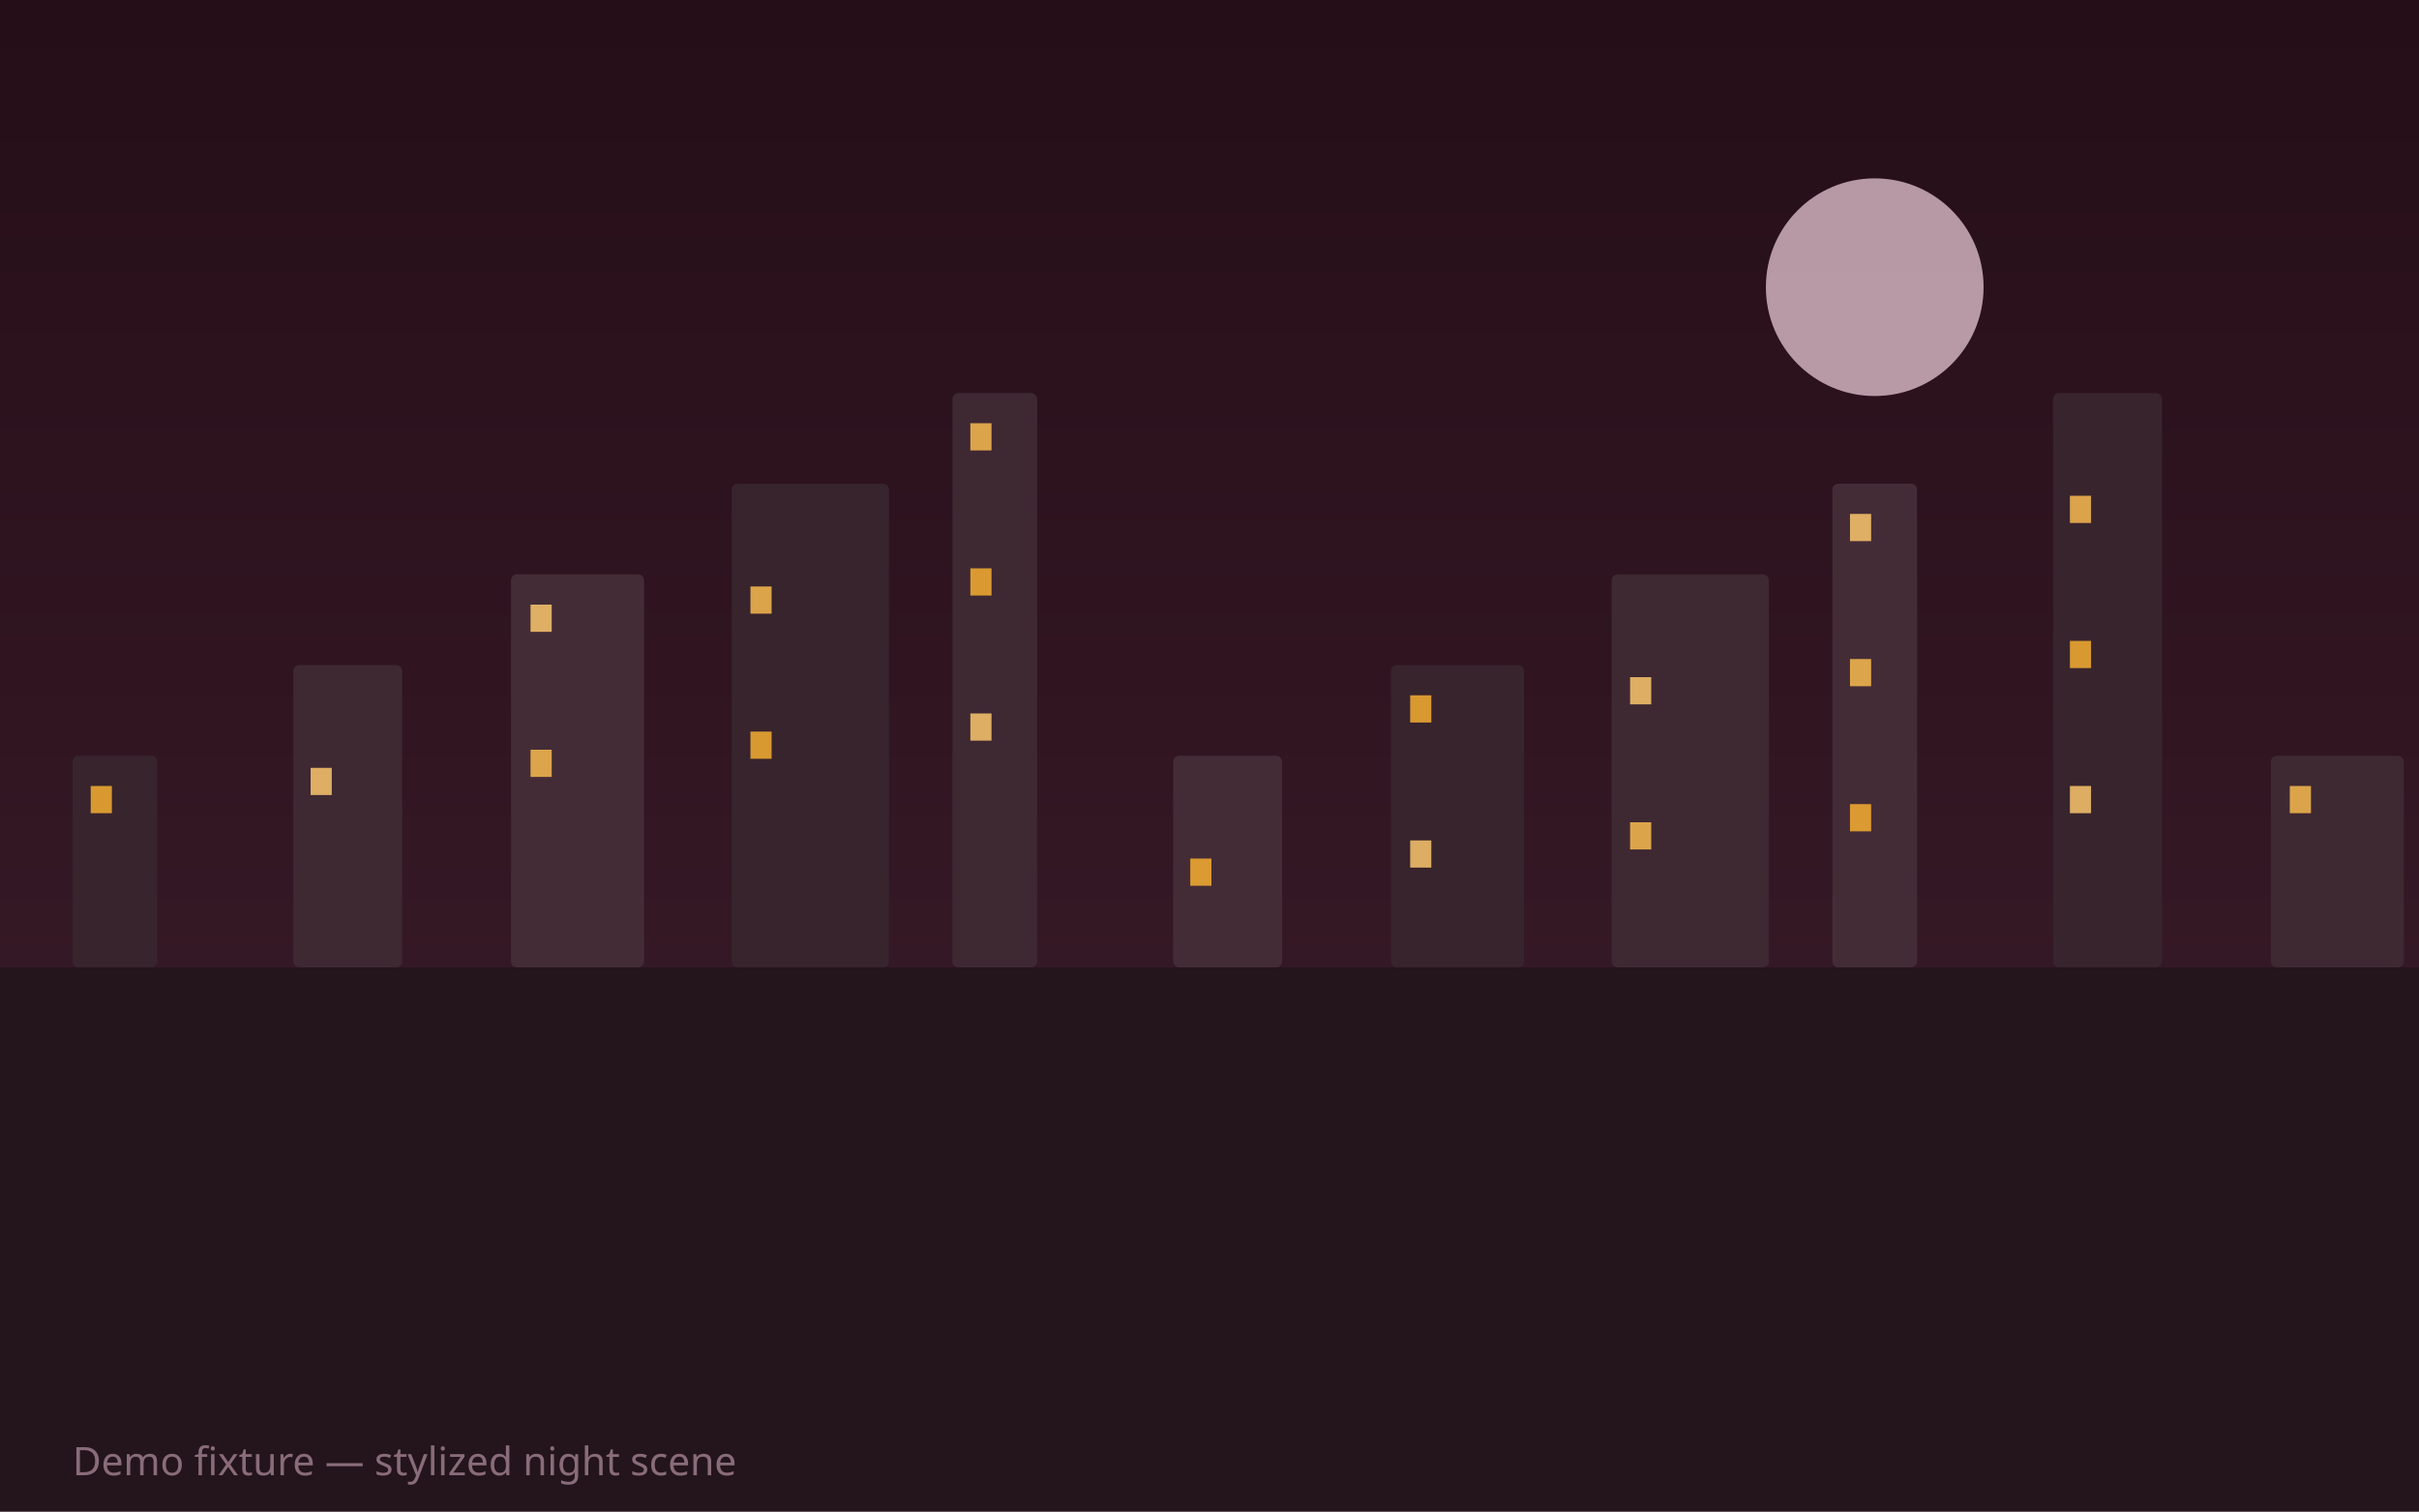
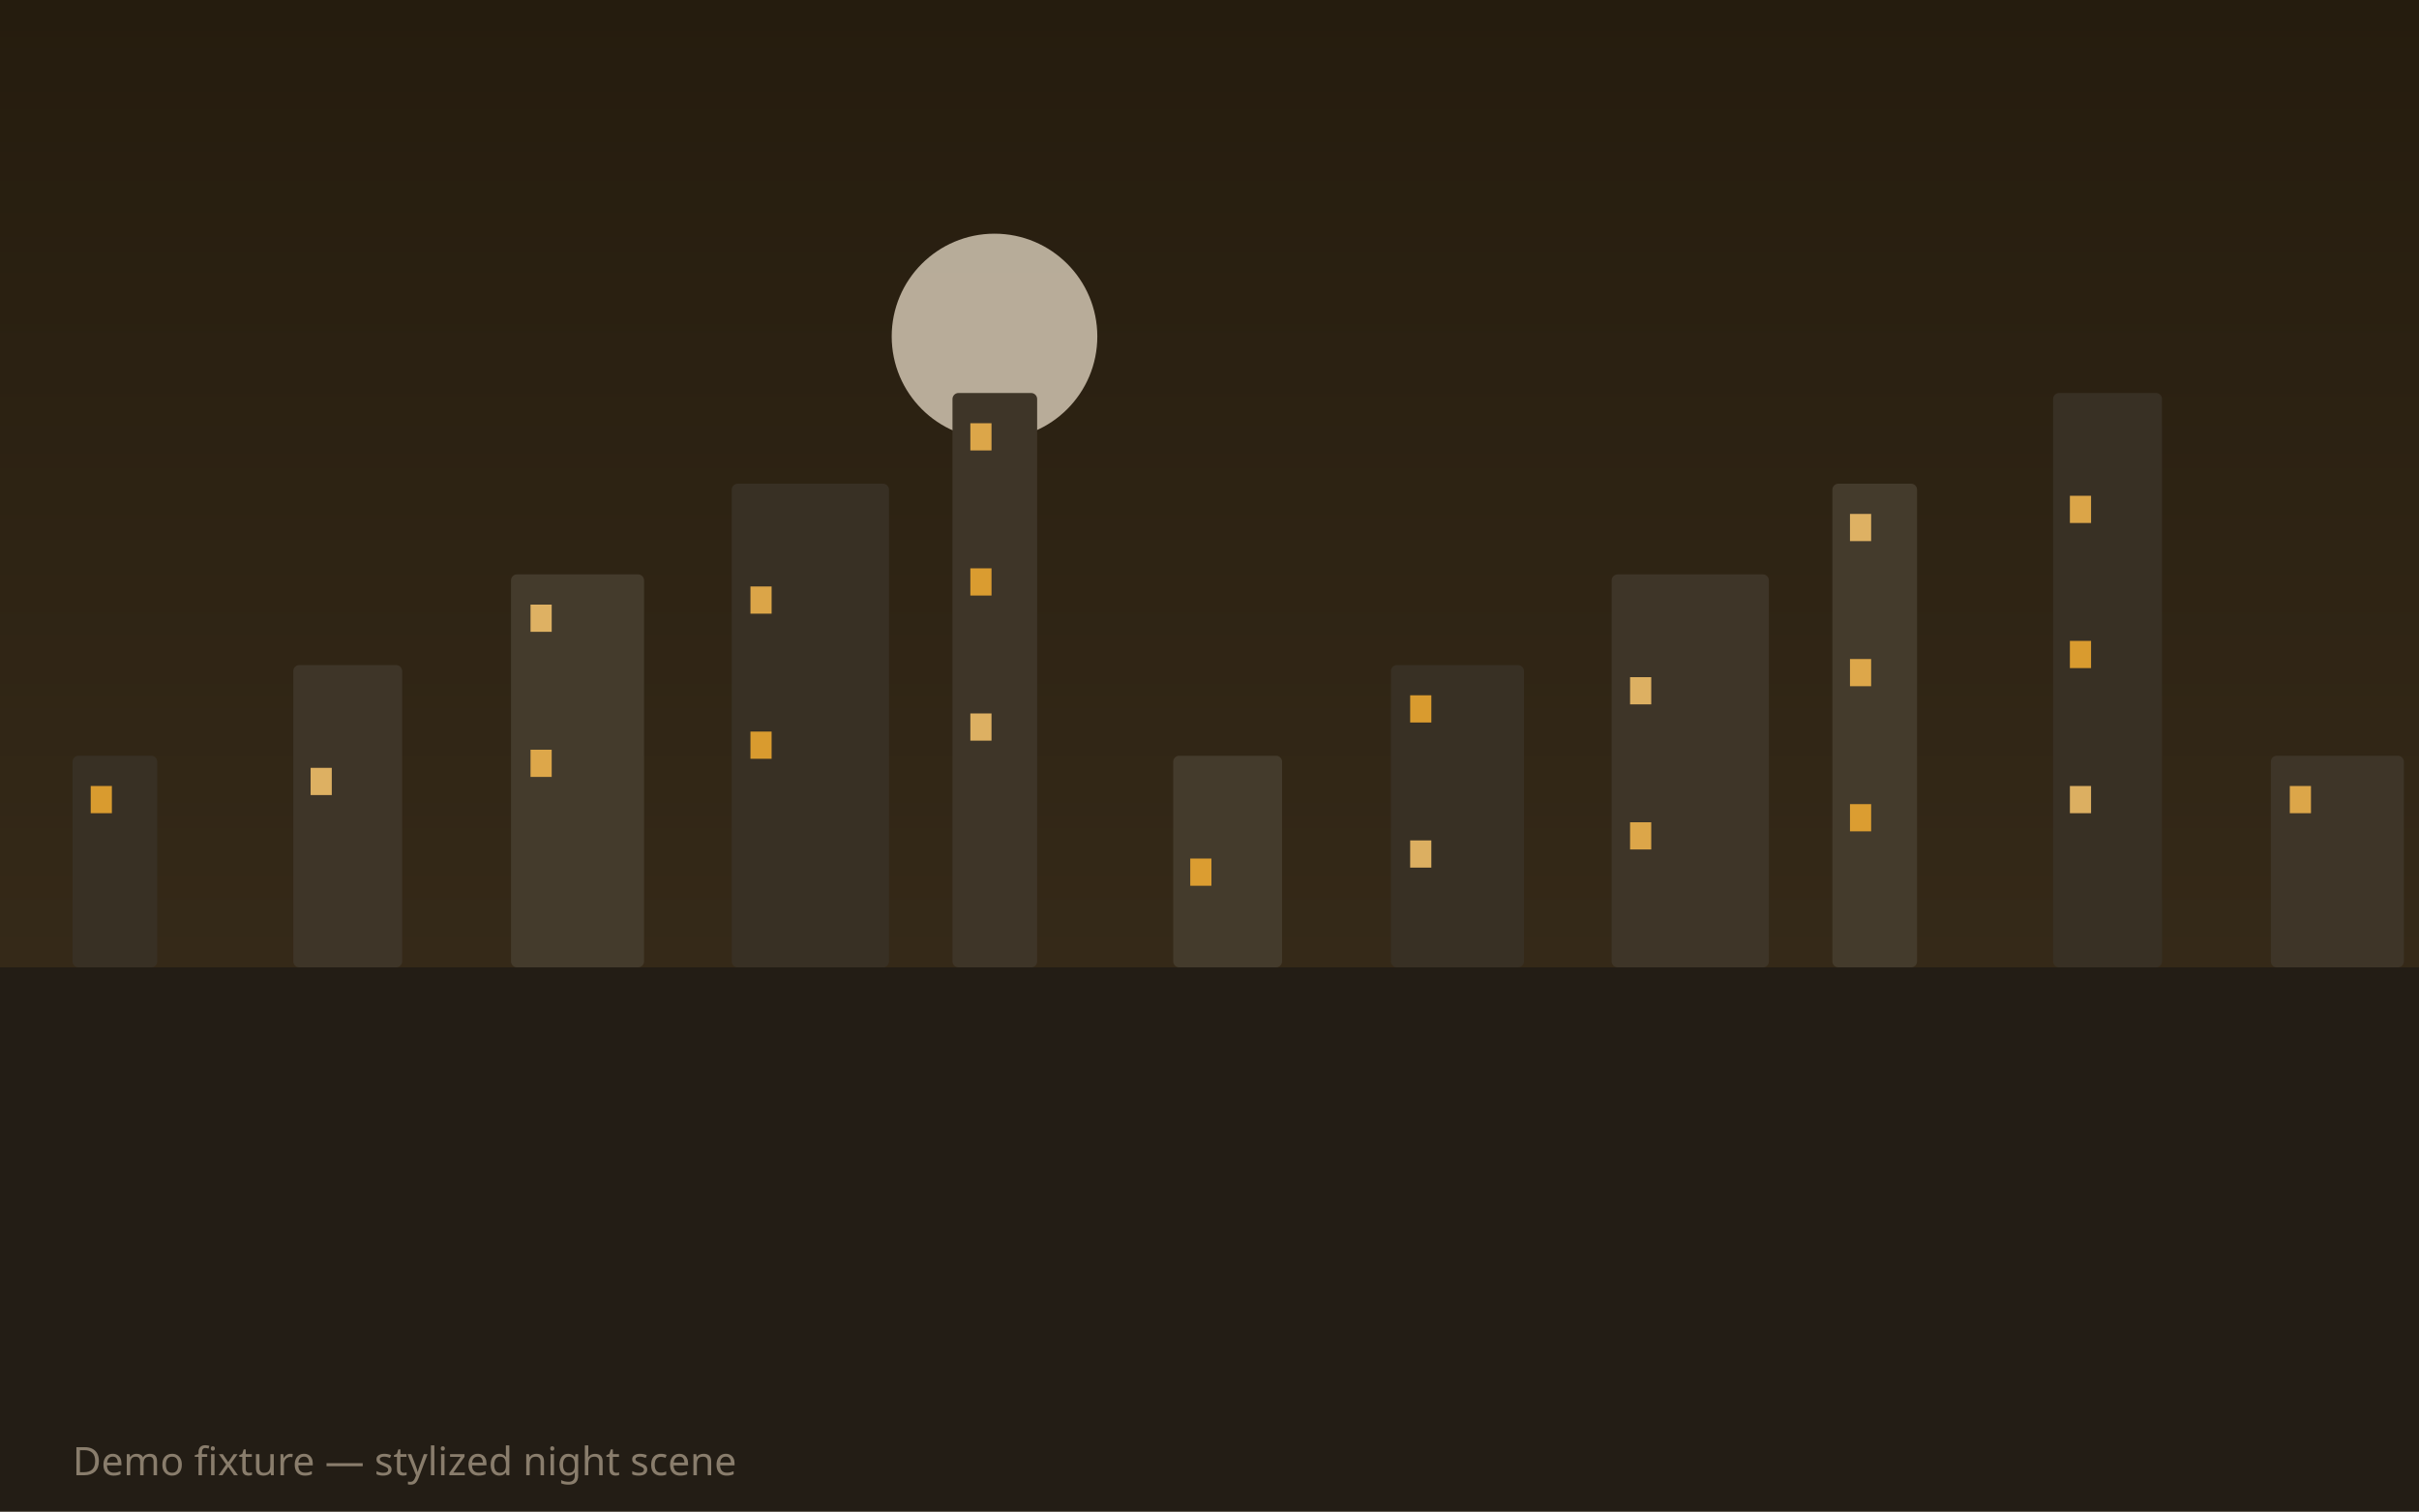
<svg xmlns="http://www.w3.org/2000/svg" width="800" height="500" viewBox="0 0 800 500" role="img" aria-label="Demo night scene">
  <defs>
    <linearGradient id="sky-aad-10" x1="0" y1="0" x2="0" y2="1">
-       <stop offset="0%" stop-color="hsl(333, 45%, 10%)" />
-       <stop offset="100%" stop-color="hsl(333, 35%, 18%)" />
+       <stop offset="0%" stop-color="hsl(36, 45%, 10%)" />
+       <stop offset="100%" stop-color="hsl(36, 35%, 18%)" />
    </linearGradient>
  </defs>
  <rect width="800" height="500" fill="url(#sky-aad-10)" />
-   <circle cx="620" cy="95" r="36" fill="hsl(333, 28%, 78%)" opacity="0.82" />
-   <rect y="360" width="800" height="55" fill="hsl(333, 35%, 14%)" opacity="0.9" />
-   <ellipse cx="80" cy="387.5" rx="40" ry="6" fill="hsl(333, 25%, 22%)" opacity="0.35" />
-   <ellipse cx="175" cy="387.5" rx="40" ry="6" fill="hsl(333, 25%, 22%)" opacity="0.35" />
-   <ellipse cx="270" cy="387.5" rx="40" ry="6" fill="hsl(333, 25%, 22%)" opacity="0.35" />
-   <ellipse cx="365" cy="387.5" rx="40" ry="6" fill="hsl(333, 25%, 22%)" opacity="0.35" />
-   <ellipse cx="460" cy="387.5" rx="40" ry="6" fill="hsl(333, 25%, 22%)" opacity="0.35" />
-   <ellipse cx="555" cy="387.5" rx="40" ry="6" fill="hsl(333, 25%, 22%)" opacity="0.35" />
-   <ellipse cx="650" cy="387.5" rx="40" ry="6" fill="hsl(333, 25%, 22%)" opacity="0.35" />
-   <ellipse cx="745" cy="387.5" rx="40" ry="6" fill="hsl(333, 25%, 22%)" opacity="0.35" />
-   <rect y="320" width="800" height="180" fill="hsl(333, 25%, 11%)" />
-   <rect x="24" y="250" width="28" height="70" fill="hsl(333, 22%, 18%)" rx="2" />
+   <circle cx="328.9" cy="111.3" r="34" fill="hsl(36, 28%, 78%)" opacity="0.82" />
+   <rect y="360" width="800" height="55" fill="hsl(36, 35%, 14%)" opacity="0.9" />
+   <ellipse cx="80" cy="387.5" rx="40" ry="6" fill="hsl(36, 25%, 22%)" opacity="0.35" />
+   <ellipse cx="175" cy="387.5" rx="40" ry="6" fill="hsl(36, 25%, 22%)" opacity="0.35" />
+   <ellipse cx="270" cy="387.5" rx="40" ry="6" fill="hsl(36, 25%, 22%)" opacity="0.35" />
+   <ellipse cx="365" cy="387.5" rx="40" ry="6" fill="hsl(36, 25%, 22%)" opacity="0.35" />
+   <ellipse cx="460" cy="387.5" rx="40" ry="6" fill="hsl(36, 25%, 22%)" opacity="0.35" />
+   <ellipse cx="555" cy="387.5" rx="40" ry="6" fill="hsl(36, 25%, 22%)" opacity="0.35" />
+   <ellipse cx="650" cy="387.5" rx="40" ry="6" fill="hsl(36, 25%, 22%)" opacity="0.35" />
+   <ellipse cx="745" cy="387.5" rx="40" ry="6" fill="hsl(36, 25%, 22%)" opacity="0.35" />
+   <rect y="320" width="800" height="180" fill="hsl(36, 25%, 11%)" />
+   <rect x="24" y="250" width="28" height="70" fill="hsl(36, 22%, 18%)" rx="2" />
  <rect x="30" y="260" width="7" height="9" fill="hsl(38, 92%, 58%)" opacity="0.85" />
-   <rect x="97" y="220" width="36" height="100" fill="hsl(333, 22%, 20%)" rx="2" />
+   <rect x="97" y="220" width="36" height="100" fill="hsl(36, 22%, 20%)" rx="2" />
  <rect x="102.727" y="254" width="7" height="9" fill="hsl(38, 92%, 70%)" opacity="0.85" />
-   <rect x="169" y="190" width="44" height="130" fill="hsl(333, 22%, 22%)" rx="2" />
+   <rect x="169" y="190" width="44" height="130" fill="hsl(36, 22%, 22%)" rx="2" />
  <rect x="175.455" y="200" width="7" height="9" fill="hsl(38, 92%, 70%)" opacity="0.85" />
  <rect x="175.455" y="248" width="7" height="9" fill="hsl(38, 92%, 64%)" opacity="0.85" />
-   <rect x="242" y="160" width="52" height="160" fill="hsl(333, 22%, 18%)" rx="2" />
+   <rect x="242" y="160" width="52" height="160" fill="hsl(36, 22%, 18%)" rx="2" />
  <rect x="248.182" y="194" width="7" height="9" fill="hsl(38, 92%, 64%)" opacity="0.85" />
  <rect x="248.182" y="242" width="7" height="9" fill="hsl(38, 92%, 58%)" opacity="0.85" />
-   <rect x="315" y="130" width="28" height="190" fill="hsl(333, 22%, 20%)" rx="2" />
+   <rect x="315" y="130" width="28" height="190" fill="hsl(36, 22%, 20%)" rx="2" />
  <rect x="320.909" y="140" width="7" height="9" fill="hsl(38, 92%, 64%)" opacity="0.85" />
  <rect x="320.909" y="188" width="7" height="9" fill="hsl(38, 92%, 58%)" opacity="0.85" />
  <rect x="320.909" y="236" width="7" height="9" fill="hsl(38, 92%, 70%)" opacity="0.85" />
-   <rect x="388" y="250" width="36" height="70" fill="hsl(333, 22%, 22%)" rx="2" />
+   <rect x="388" y="250" width="36" height="70" fill="hsl(36, 22%, 22%)" rx="2" />
  <rect x="393.636" y="284" width="7" height="9" fill="hsl(38, 92%, 58%)" opacity="0.85" />
-   <rect x="460" y="220" width="44" height="100" fill="hsl(333, 22%, 18%)" rx="2" />
+   <rect x="460" y="220" width="44" height="100" fill="hsl(36, 22%, 18%)" rx="2" />
  <rect x="466.364" y="230" width="7" height="9" fill="hsl(38, 92%, 58%)" opacity="0.85" />
  <rect x="466.364" y="278" width="7" height="9" fill="hsl(38, 92%, 70%)" opacity="0.85" />
-   <rect x="533" y="190" width="52" height="130" fill="hsl(333, 22%, 20%)" rx="2" />
+   <rect x="533" y="190" width="52" height="130" fill="hsl(36, 22%, 20%)" rx="2" />
  <rect x="539.091" y="224" width="7" height="9" fill="hsl(38, 92%, 70%)" opacity="0.85" />
  <rect x="539.091" y="272" width="7" height="9" fill="hsl(38, 92%, 64%)" opacity="0.85" />
-   <rect x="606" y="160" width="28" height="160" fill="hsl(333, 22%, 22%)" rx="2" />
+   <rect x="606" y="160" width="28" height="160" fill="hsl(36, 22%, 22%)" rx="2" />
  <rect x="611.818" y="170" width="7" height="9" fill="hsl(38, 92%, 70%)" opacity="0.85" />
  <rect x="611.818" y="218" width="7" height="9" fill="hsl(38, 92%, 64%)" opacity="0.85" />
  <rect x="611.818" y="266" width="7" height="9" fill="hsl(38, 92%, 58%)" opacity="0.85" />
-   <rect x="679" y="130" width="36" height="190" fill="hsl(333, 22%, 18%)" rx="2" />
+   <rect x="679" y="130" width="36" height="190" fill="hsl(36, 22%, 18%)" rx="2" />
  <rect x="684.545" y="164" width="7" height="9" fill="hsl(38, 92%, 64%)" opacity="0.85" />
  <rect x="684.545" y="212" width="7" height="9" fill="hsl(38, 92%, 58%)" opacity="0.85" />
  <rect x="684.545" y="260" width="7" height="9" fill="hsl(38, 92%, 70%)" opacity="0.85" />
-   <rect x="751" y="250" width="44" height="70" fill="hsl(333, 22%, 20%)" rx="2" />
+   <rect x="751" y="250" width="44" height="70" fill="hsl(36, 22%, 20%)" rx="2" />
  <rect x="757.273" y="260" width="7" height="9" fill="hsl(38, 92%, 64%)" opacity="0.85" />
-   <text x="24" y="488" fill="hsl(333, 12%, 48%)" font-family="system-ui,sans-serif" font-size="13">Demo fixture — stylized night scene</text>
+   <text x="24" y="488" fill="hsl(36, 12%, 48%)" font-family="system-ui,sans-serif" font-size="13">Demo fixture — stylized night scene</text>
</svg>
